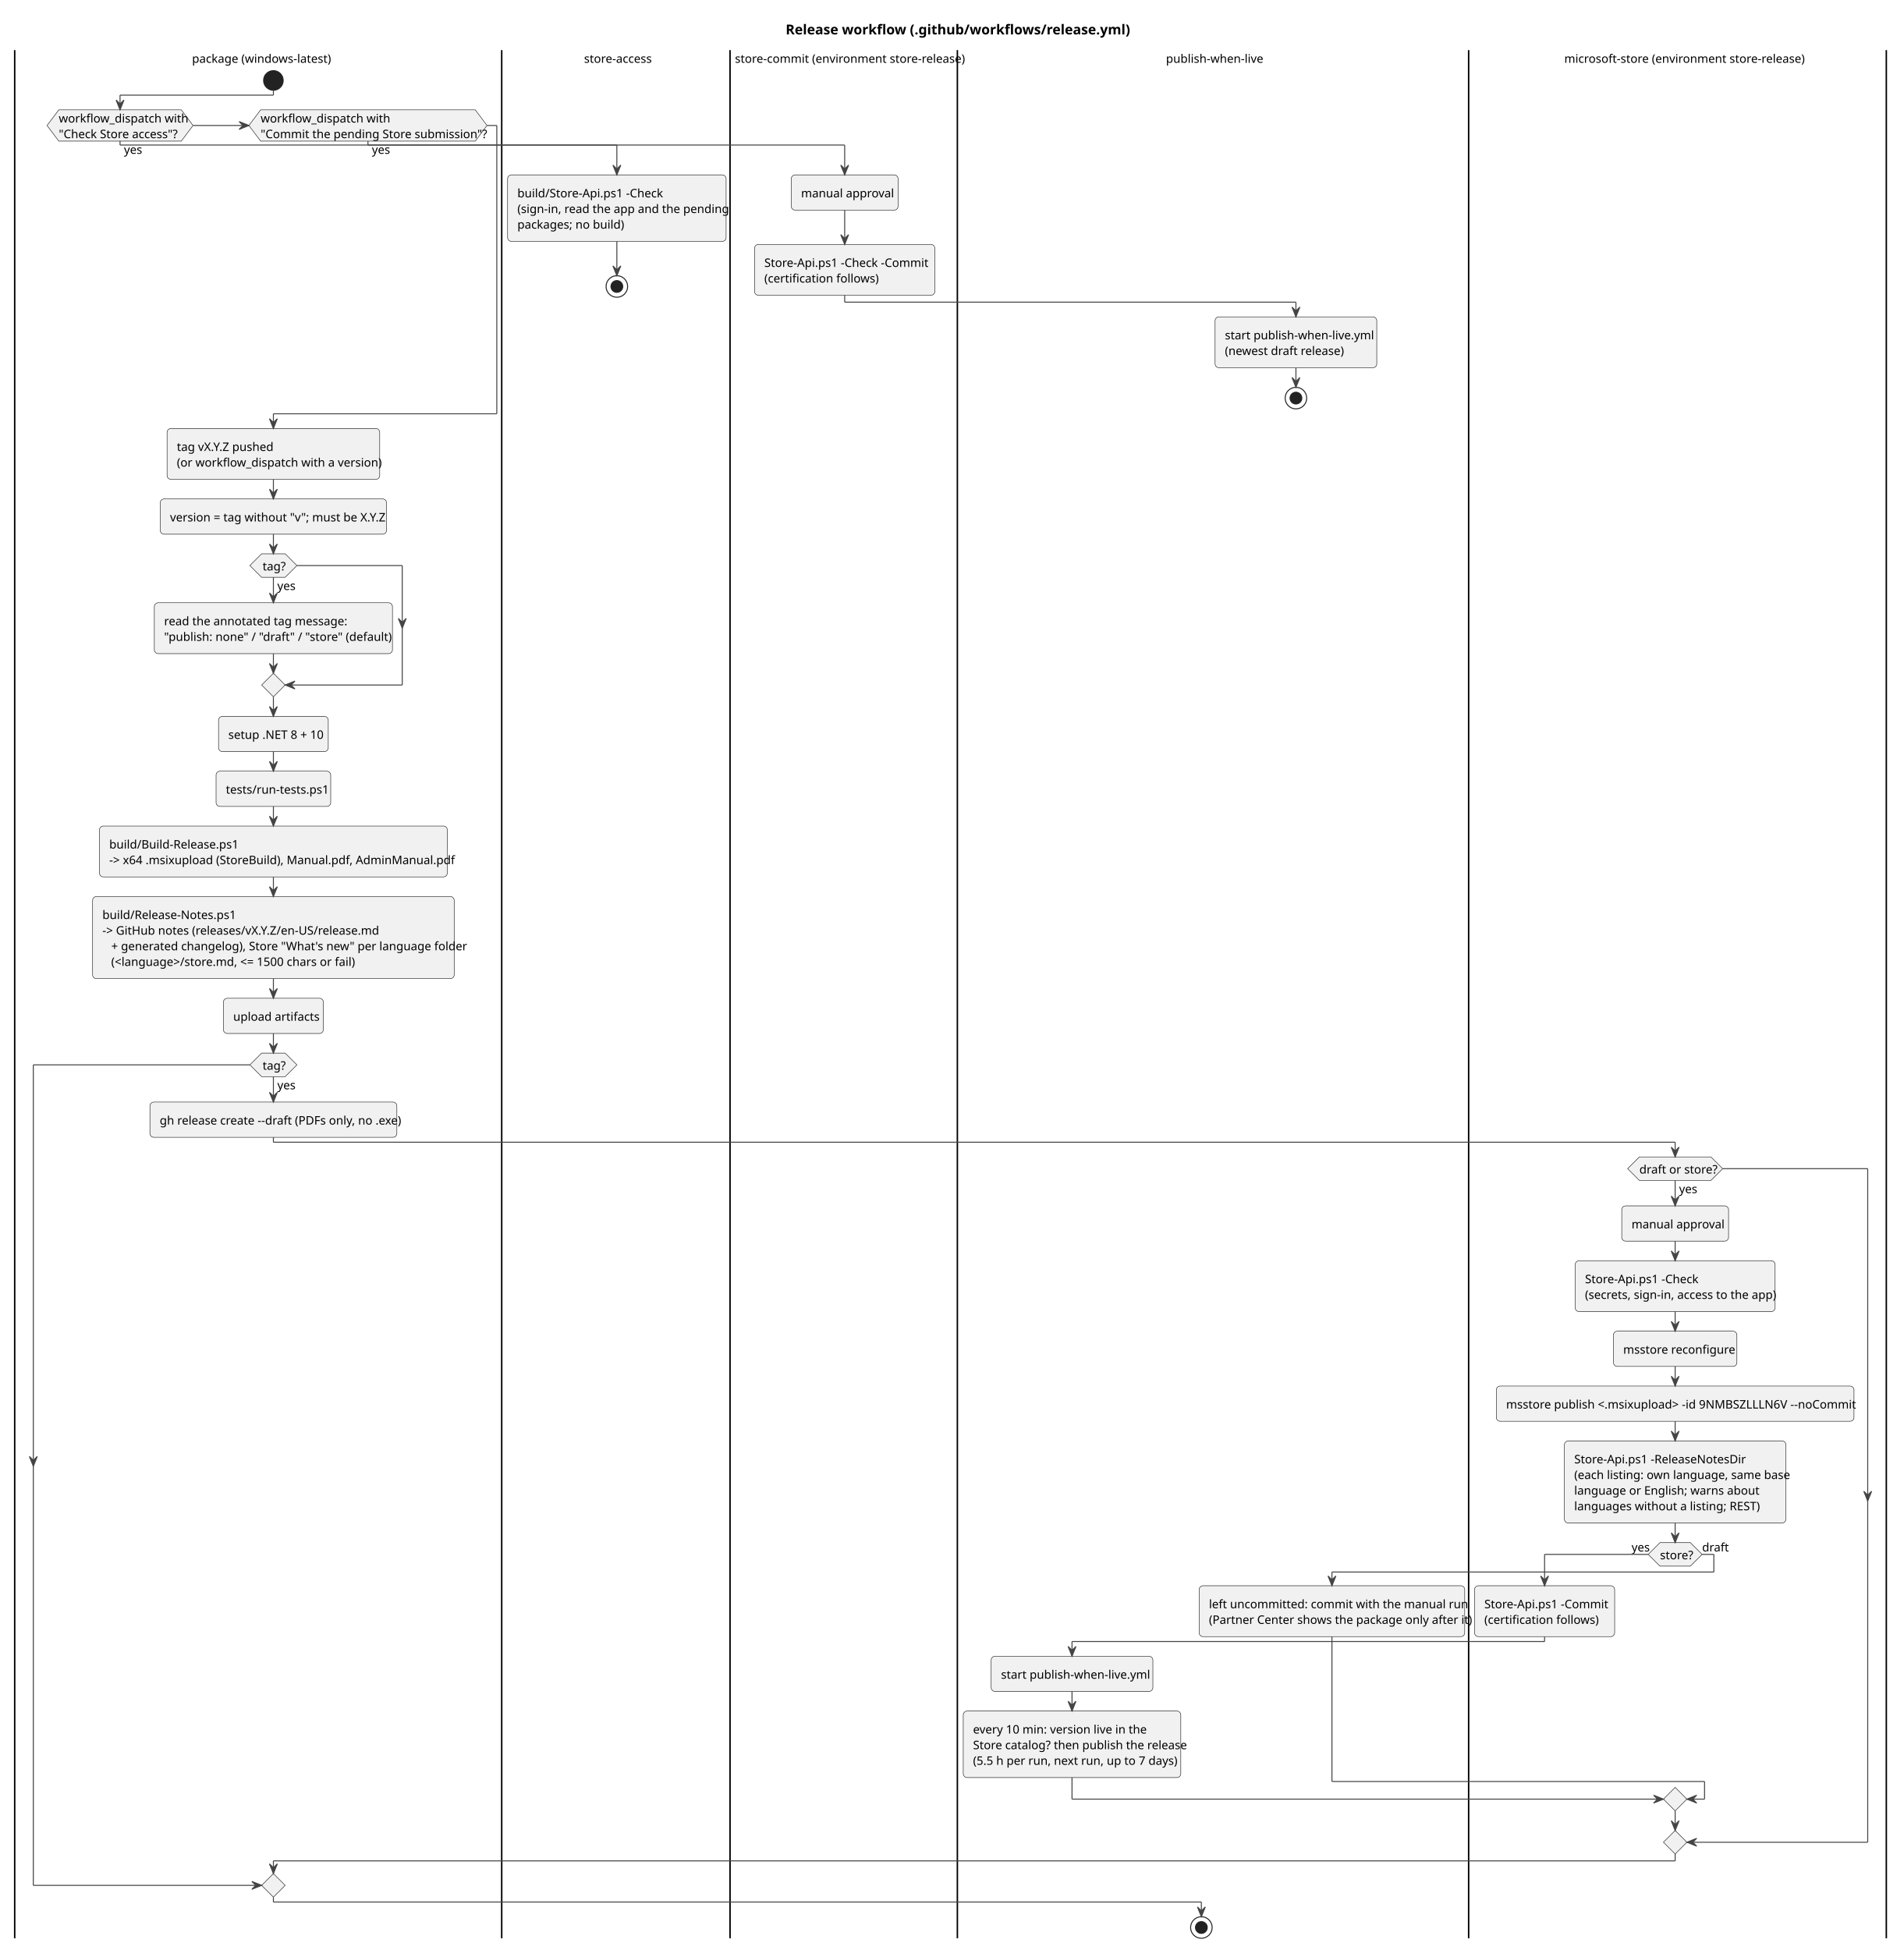
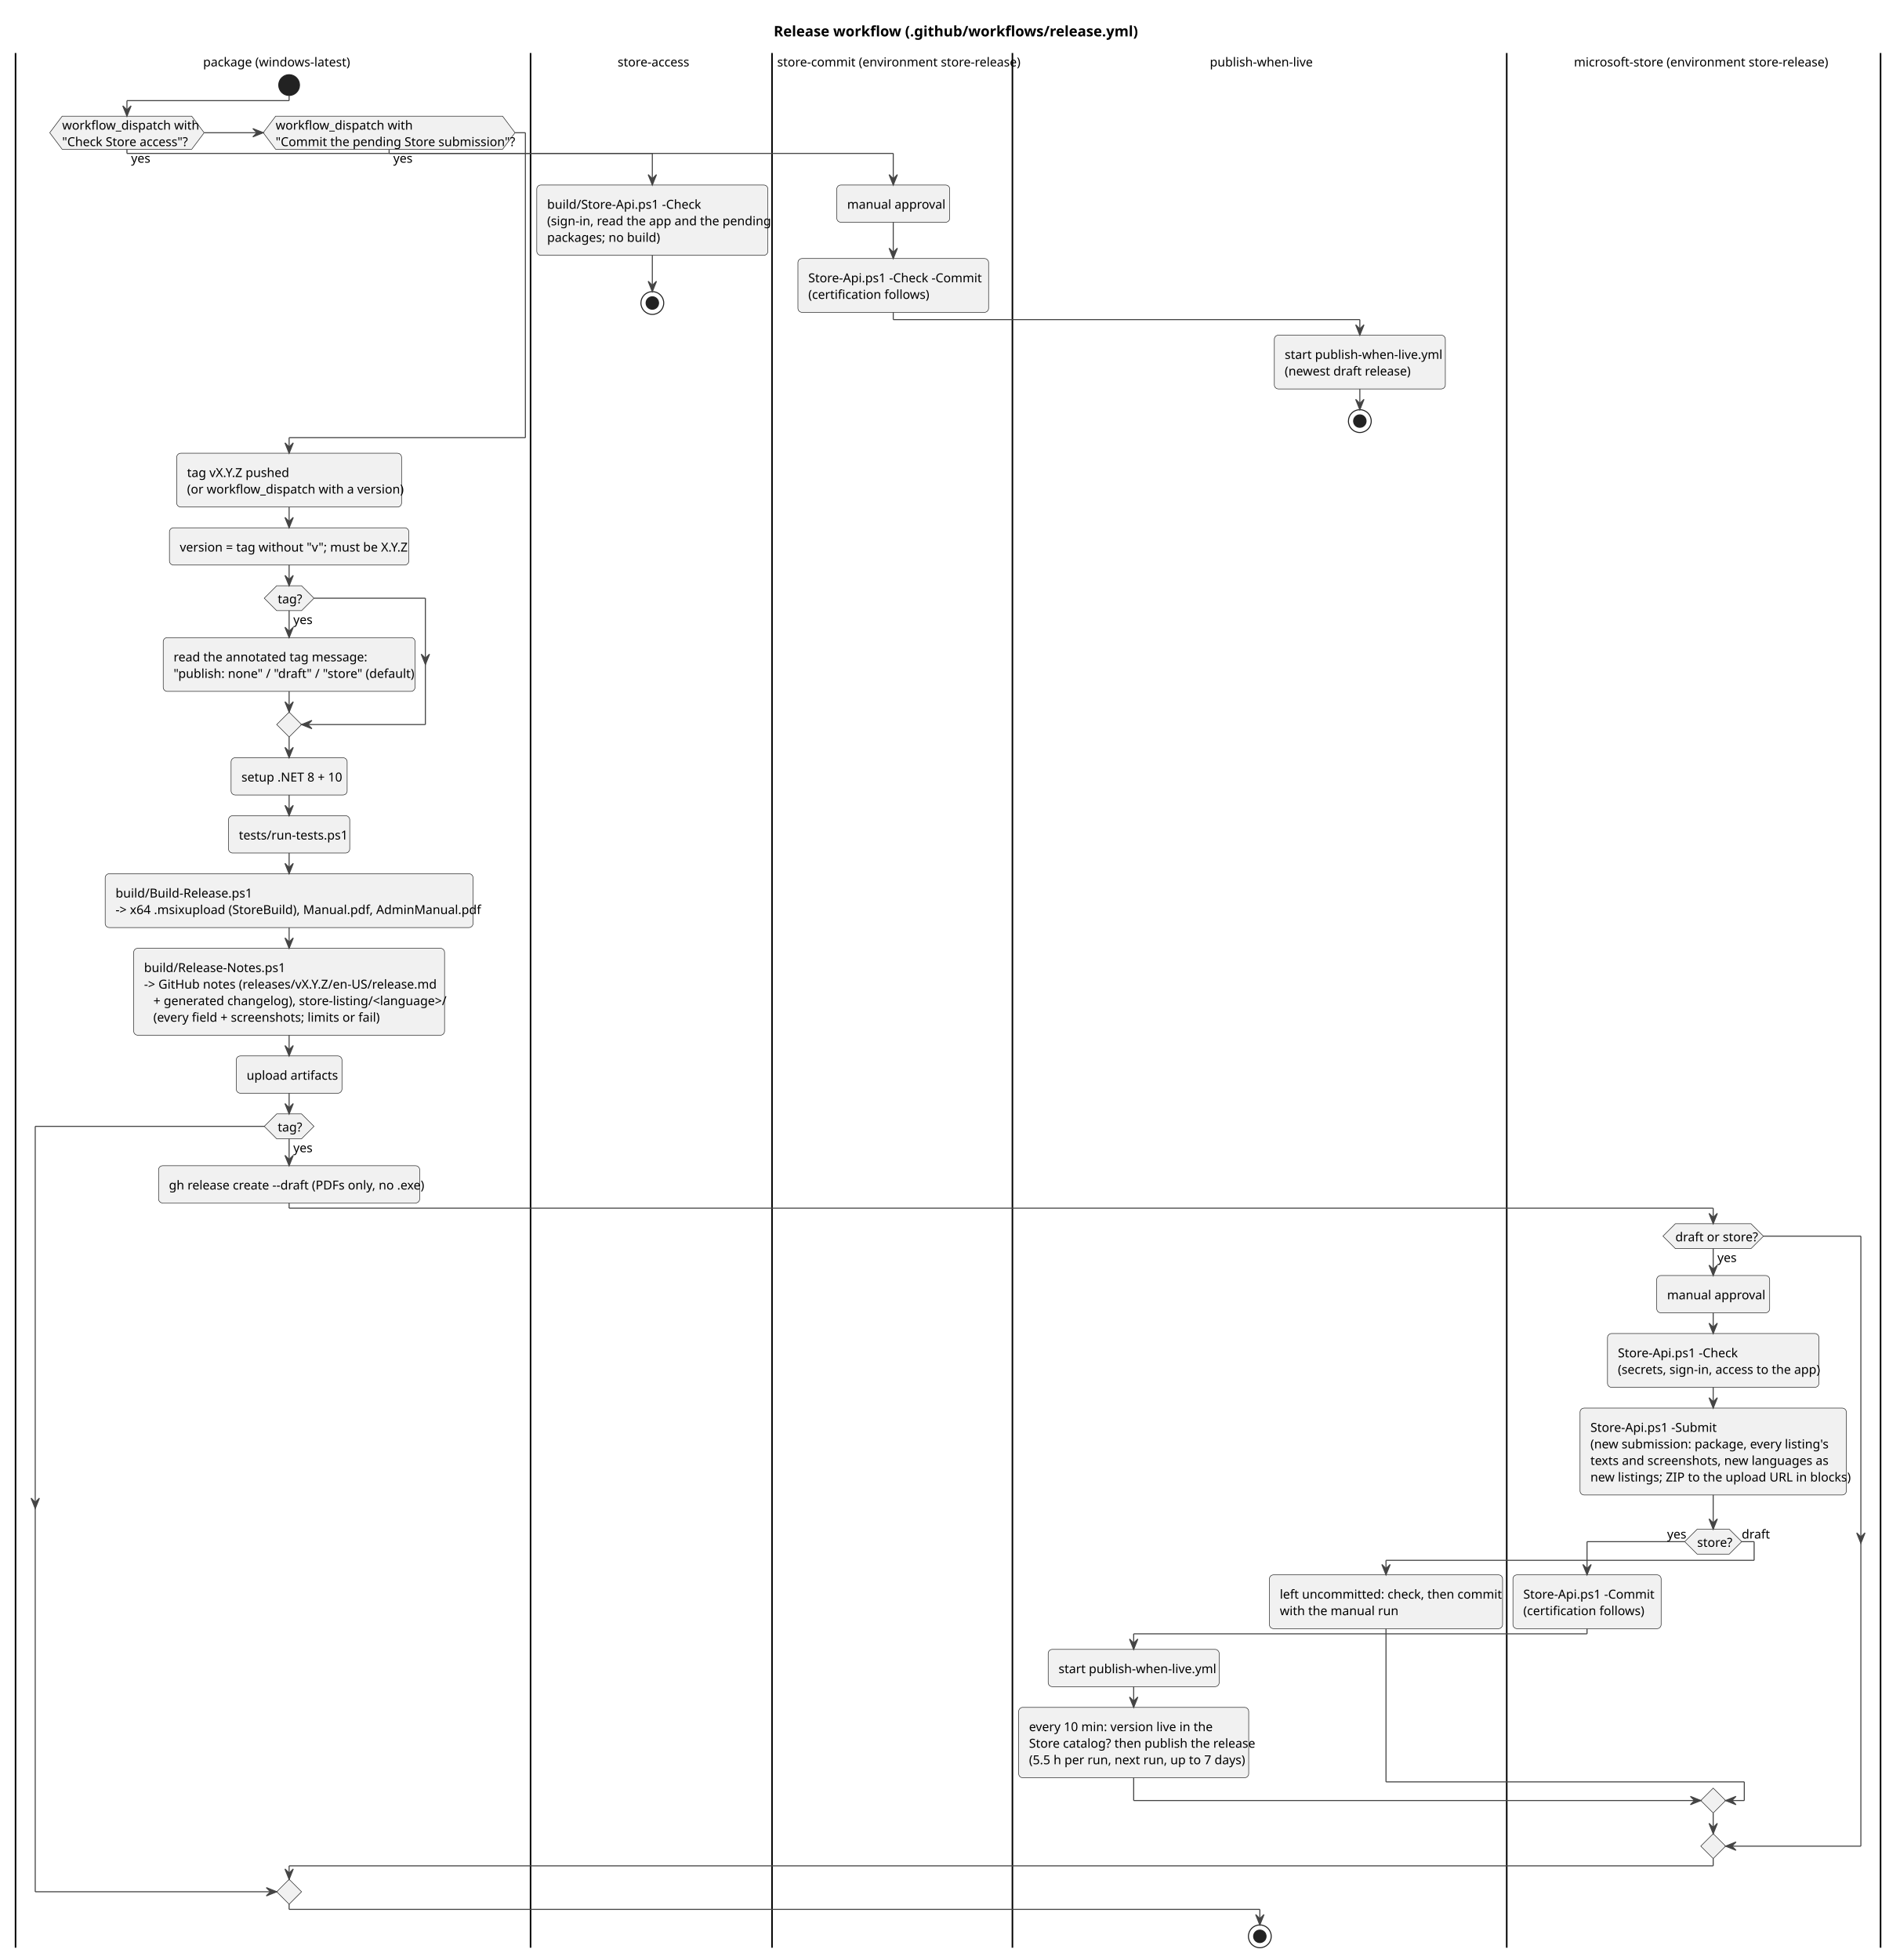
- <svg xmlns="http://www.w3.org/2000/svg" contentStyleType="text/css" height="1990px" preserveAspectRatio="none" style="width:1943px;height:1990px;background:#FFFFFF;" version="1.1" viewBox="0 0 1943 1990" width="1943px" zoomAndPan="magnify">
+ <svg xmlns="http://www.w3.org/2000/svg" contentStyleType="text/css" height="1891px" preserveAspectRatio="none" style="width:1833px;height:1891px;background:#FFFFFF;" version="1.1" viewBox="0 0 1833 1891" width="1833px" zoomAndPan="magnify">
  <defs />
  <g>
-     <text fill="#000000" font-family="Segoe UI" font-size="14" font-weight="bold" lengthAdjust="spacing" textLength="337" x="801.75" y="35.107">Release workflow (.github/workflows/release.yml)</text>
-     <rect fill="none" height="15.961" style="stroke:none;stroke-width:1.0;" width="1910.5" x="15" y="51.133" />
+     <text fill="#000000" font-family="Segoe UI" font-size="14" font-weight="bold" lengthAdjust="spacing" textLength="337" x="746.625" y="35.107">Release workflow (.github/workflows/release.yml)</text>
+     <rect fill="none" height="15.961" style="stroke:none;stroke-width:1.0;" width="1800.25" x="15" y="51.133" />
    <ellipse cx="279" cy="82.094" fill="#222222" rx="10" ry="10" style="stroke:#222222;stroke-width:1.0;" />
    <polygon fill="#F1F1F1" points="60,112.094,185,112.094,197,128.055,185,144.016,60,144.016,48,128.055,60,112.094" style="stroke:#181818;stroke-width:0.5;" />
    <text fill="#000000" font-family="Segoe UI" font-size="12" lengthAdjust="spacing" textLength="17" x="126.5" y="156.965">yes</text>
    <text fill="#000000" font-family="Segoe UI" font-size="12" lengthAdjust="spacing" textLength="125" x="60" y="125.043">workflow_dispatch with</text>
    <text fill="#000000" font-family="Segoe UI" font-size="12" lengthAdjust="spacing" textLength="115" x="60" y="141.004">"Check Store access"?</text>
    <polygon fill="#F1F1F1" points="266,112.094,485,112.094,497,128.055,485,144.016,266,144.016,254,128.055,266,112.094" style="stroke:#181818;stroke-width:0.5;" />
    <text fill="#000000" font-family="Segoe UI" font-size="12" lengthAdjust="spacing" textLength="17" x="379.5" y="156.965">yes</text>
    <text fill="#000000" font-family="Segoe UI" font-size="12" lengthAdjust="spacing" textLength="125" x="266" y="125.043">workflow_dispatch with</text>
    <text fill="#000000" font-family="Segoe UI" font-size="12" lengthAdjust="spacing" textLength="219" x="266" y="141.004">"Commit the pending Store submission"?</text>
    <rect fill="#F1F1F1" height="51.922" rx="4" ry="4" style="stroke:#181818;stroke-width:0.5;" width="217" x="170.5" y="437.269" />
    <text fill="#000000" font-family="Segoe UI" font-size="12" lengthAdjust="spacing" textLength="95" x="180.5" y="460.219">tag vX.Y.Z pushed</text>
    <text fill="#000000" font-family="Segoe UI" font-size="12" lengthAdjust="spacing" textLength="197" x="180.5" y="476.18">(or workflow_dispatch with a version)</text>
    <rect fill="#F1F1F1" height="35.961" rx="4" ry="4" style="stroke:#181818;stroke-width:0.5;" width="231" x="163.5" y="509.191" />
    <text fill="#000000" font-family="Segoe UI" font-size="12" lengthAdjust="spacing" textLength="211" x="173.5" y="532.141">version = tag without "v"; must be X.Y.Z</text>
    <rect fill="#F1F1F1" height="51.922" rx="4" ry="4" style="stroke:#181818;stroke-width:0.5;" width="243" x="157.5" y="615.133" />
    <text fill="#000000" font-family="Segoe UI" font-size="12" lengthAdjust="spacing" textLength="172" x="167.5" y="638.082">read the annotated tag message:</text>
    <text fill="#000000" font-family="Segoe UI" font-size="12" lengthAdjust="spacing" textLength="223" x="167.5" y="654.043">"publish: none" / "draft" / "store" (default)</text>
    <polygon fill="#F1F1F1" points="267,565.152,291,565.152,303,577.152,291,589.152,267,589.152,255,577.152,267,565.152" style="stroke:#181818;stroke-width:0.5;" />
    <text fill="#000000" font-family="Segoe UI" font-size="12" lengthAdjust="spacing" textLength="17" x="283" y="602.102">yes</text>
    <text fill="#000000" font-family="Segoe UI" font-size="12" lengthAdjust="spacing" textLength="22" x="268" y="582.121">tag?</text>
    <polygon fill="#F1F1F1" points="279,687.055,291,699.055,279,711.055,267,699.055,279,687.055" style="stroke:#181818;stroke-width:0.5;" />
    <rect fill="#F1F1F1" height="35.961" rx="4" ry="4" style="stroke:#181818;stroke-width:0.5;" width="112" x="223" y="731.055" />
    <text fill="#000000" font-family="Segoe UI" font-size="12" lengthAdjust="spacing" textLength="92" x="233" y="754.004">setup .NET 8 + 10</text>
    <rect fill="#F1F1F1" height="35.961" rx="4" ry="4" style="stroke:#181818;stroke-width:0.5;" width="117" x="220.5" y="787.016" />
    <text fill="#000000" font-family="Segoe UI" font-size="12" lengthAdjust="spacing" textLength="97" x="230.5" y="809.965">tests/run-tests.ps1</text>
    <rect fill="#F1F1F1" height="51.922" rx="4" ry="4" style="stroke:#181818;stroke-width:0.5;" width="355" x="101.5" y="842.977" />
    <text fill="#000000" font-family="Segoe UI" font-size="12" lengthAdjust="spacing" textLength="124" x="111.5" y="865.926">build/Build-Release.ps1</text>
    <text fill="#000000" font-family="Segoe UI" font-size="12" lengthAdjust="spacing" textLength="335" x="111.5" y="881.887">-&gt; x64 .msixupload (StoreBuild), Manual.pdf, AdminManual.pdf</text>
-     <rect fill="#F1F1F1" height="83.844" rx="4" ry="4" style="stroke:#181818;stroke-width:0.5;" width="369" x="94.5" y="914.898" />
-     <text fill="#000000" font-family="Segoe UI" font-size="12" lengthAdjust="spacing" textLength="128" x="104.5" y="937.848">build/Release-Notes.ps1</text>
-     <text fill="#000000" font-family="Segoe UI" font-size="12" lengthAdjust="spacing" textLength="271" x="104.5" y="953.809">-&gt; GitHub notes (releases/vX.Y.Z/en-US/release.md</text>
-     <text fill="#000000" font-family="Segoe UI" font-size="12" lengthAdjust="spacing" textLength="340" x="113.5" y="969.769">+ generated changelog), Store "What's new" per language folder</text>
-     <text fill="#000000" font-family="Segoe UI" font-size="12" lengthAdjust="spacing" textLength="238" x="113.5" y="985.731">(&lt;language&gt;/store.md, &lt;= 1500 chars or fail)</text>
+     <rect fill="#F1F1F1" height="83.844" rx="4" ry="4" style="stroke:#181818;stroke-width:0.5;" width="300" x="129" y="914.898" />
+     <text fill="#000000" font-family="Segoe UI" font-size="12" lengthAdjust="spacing" textLength="128" x="139" y="937.848">build/Release-Notes.ps1</text>
+     <text fill="#000000" font-family="Segoe UI" font-size="12" lengthAdjust="spacing" textLength="271" x="139" y="953.809">-&gt; GitHub notes (releases/vX.Y.Z/en-US/release.md</text>
+     <text fill="#000000" font-family="Segoe UI" font-size="12" lengthAdjust="spacing" textLength="271" x="148" y="969.769">+ generated changelog), store-listing/&lt;language&gt;/</text>
+     <text fill="#000000" font-family="Segoe UI" font-size="12" lengthAdjust="spacing" textLength="206" x="148" y="985.731">(every field + screenshots; limits or fail)</text>
    <rect fill="#F1F1F1" height="35.961" rx="4" ry="4" style="stroke:#181818;stroke-width:0.5;" width="102" x="228" y="1018.742" />
    <text fill="#000000" font-family="Segoe UI" font-size="12" lengthAdjust="spacing" textLength="82" x="238" y="1041.691">upload artifacts</text>
    <rect fill="#F1F1F1" height="35.961" rx="4" ry="4" style="stroke:#181818;stroke-width:0.5;" width="252" x="153" y="1124.684" />
    <text fill="#000000" font-family="Segoe UI" font-size="12" lengthAdjust="spacing" textLength="232" x="163" y="1147.633">gh release create --draft (PDFs only, no .exe)</text>
    <polygon fill="#F1F1F1" points="267,1074.703,291,1074.703,303,1086.703,291,1098.703,267,1098.703,255,1086.703,267,1074.703" style="stroke:#181818;stroke-width:0.5;" />
    <text fill="#000000" font-family="Segoe UI" font-size="12" lengthAdjust="spacing" textLength="17" x="283" y="1111.652">yes</text>
    <text fill="#000000" font-family="Segoe UI" font-size="12" lengthAdjust="spacing" textLength="22" x="268" y="1091.672">tag?</text>
-     <polygon fill="#F1F1F1" points="279,1912.039,291,1924.039,279,1936.039,267,1924.039,279,1912.039" style="stroke:#181818;stroke-width:0.5;" />
-     <line style="stroke:#000000;stroke-width:1.5;" x1="15" x2="15" y1="51.133" y2="1978.039" />
+     <polygon fill="#F1F1F1" points="279,1813.156,291,1825.156,279,1837.156,267,1825.156,279,1813.156" style="stroke:#181818;stroke-width:0.5;" />
+     <line style="stroke:#000000;stroke-width:1.5;" x1="15" x2="15" y1="51.133" y2="1879.156" />
    <rect fill="#F1F1F1" height="67.883" rx="4" ry="4" style="stroke:#181818;stroke-width:0.5;" width="223" x="518" y="178.465" />
    <text fill="#000000" font-family="Segoe UI" font-size="12" lengthAdjust="spacing" textLength="144" x="528" y="201.414">build/Store-Api.ps1 -Check</text>
    <text fill="#000000" font-family="Segoe UI" font-size="12" lengthAdjust="spacing" textLength="203" x="528" y="217.375">(sign-in, read the app and the pending</text>
    <text fill="#000000" font-family="Segoe UI" font-size="12" lengthAdjust="spacing" textLength="103" x="528" y="233.336">packages; no build)</text>
    <ellipse cx="629.5" cy="292.348" fill="none" rx="11" ry="11" style="stroke:#222222;stroke-width:1.0;" />
    <ellipse cx="629.5" cy="292.348" fill="#222222" rx="6" ry="6" style="stroke:#222222;stroke-width:1.0;" />
-     <line style="stroke:#000000;stroke-width:1.5;" x1="512" x2="512" y1="51.133" y2="1978.039" />
+     <line style="stroke:#000000;stroke-width:1.5;" x1="512" x2="512" y1="51.133" y2="1879.156" />
    <rect fill="#F1F1F1" height="35.961" rx="4" ry="4" style="stroke:#181818;stroke-width:0.5;" width="109" x="807.5" y="178.465" />
    <text fill="#000000" font-family="Segoe UI" font-size="12" lengthAdjust="spacing" textLength="89" x="817.5" y="201.414">manual approval</text>
    <rect fill="#F1F1F1" height="51.922" rx="4" ry="4" style="stroke:#181818;stroke-width:0.5;" width="184" x="770" y="249.426" />
    <text fill="#000000" font-family="Segoe UI" font-size="12" lengthAdjust="spacing" textLength="164" x="780" y="272.375">Store-Api.ps1 -Check -Commit</text>
    <text fill="#000000" font-family="Segoe UI" font-size="12" lengthAdjust="spacing" textLength="112" x="780" y="288.336">(certification follows)</text>
-     <line style="stroke:#000000;stroke-width:1.5;" x1="745" x2="745" y1="51.133" y2="1978.039" />
-     <rect fill="#F1F1F1" height="51.922" rx="4" ry="4" style="stroke:#181818;stroke-width:0.5;" width="165" x="1240" y="323.348" />
-     <text fill="#000000" font-family="Segoe UI" font-size="12" lengthAdjust="spacing" textLength="145" x="1250" y="346.297">start publish-when-live.yml</text>
-     <text fill="#000000" font-family="Segoe UI" font-size="12" lengthAdjust="spacing" textLength="112" x="1250" y="362.258">(newest draft release)</text>
-     <ellipse cx="1322.5" cy="406.269" fill="none" rx="11" ry="11" style="stroke:#222222;stroke-width:1.0;" />
-     <ellipse cx="1322.5" cy="406.269" fill="#222222" rx="6" ry="6" style="stroke:#222222;stroke-width:1.0;" />
-     <rect fill="#F1F1F1" height="35.961" rx="4" ry="4" style="stroke:#181818;stroke-width:0.5;" width="165" x="1011.5" y="1690.195" />
-     <text fill="#000000" font-family="Segoe UI" font-size="12" lengthAdjust="spacing" textLength="145" x="1021.5" y="1713.145">start publish-when-live.yml</text>
-     <rect fill="#F1F1F1" height="67.883" rx="4" ry="4" style="stroke:#181818;stroke-width:0.5;" width="222" x="983" y="1746.156" />
-     <text fill="#000000" font-family="Segoe UI" font-size="12" lengthAdjust="spacing" textLength="165" x="993" y="1769.105">every 10 min: version live in the</text>
-     <text fill="#000000" font-family="Segoe UI" font-size="12" lengthAdjust="spacing" textLength="202" x="993" y="1785.066">Store catalog? then publish the release</text>
-     <text fill="#000000" font-family="Segoe UI" font-size="12" lengthAdjust="spacing" textLength="193" x="993" y="1801.027">(5.5 h per run, next run, up to 7 days)</text>
-     <rect fill="#F1F1F1" height="51.922" rx="4" ry="4" style="stroke:#181818;stroke-width:0.5;" width="271" x="1223.75" y="1618.273" />
-     <text fill="#000000" font-family="Segoe UI" font-size="12" lengthAdjust="spacing" textLength="251" x="1233.75" y="1641.223">left uncommitted: commit with the manual run</text>
-     <text fill="#000000" font-family="Segoe UI" font-size="12" lengthAdjust="spacing" textLength="250" x="1233.75" y="1657.184">(Partner Center shows the package only after it)</text>
-     <ellipse cx="1226" cy="1967.039" fill="none" rx="11" ry="11" style="stroke:#222222;stroke-width:1.0;" />
-     <ellipse cx="1226" cy="1967.039" fill="#222222" rx="6" ry="6" style="stroke:#222222;stroke-width:1.0;" />
-     <line style="stroke:#000000;stroke-width:1.5;" x1="977" x2="977" y1="51.133" y2="1978.039" />
-     <rect fill="#F1F1F1" height="35.961" rx="4" ry="4" style="stroke:#181818;stroke-width:0.5;" width="109" x="1655" y="1230.625" />
-     <text fill="#000000" font-family="Segoe UI" font-size="12" lengthAdjust="spacing" textLength="89" x="1665" y="1253.574">manual approval</text>
-     <rect fill="#F1F1F1" height="51.922" rx="4" ry="4" style="stroke:#181818;stroke-width:0.5;" width="204" x="1607.5" y="1286.586" />
-     <text fill="#000000" font-family="Segoe UI" font-size="12" lengthAdjust="spacing" textLength="112" x="1617.5" y="1309.535">Store-Api.ps1 -Check</text>
-     <text fill="#000000" font-family="Segoe UI" font-size="12" lengthAdjust="spacing" textLength="184" x="1617.5" y="1325.496">(secrets, sign-in, access to the app)</text>
-     <rect fill="#F1F1F1" height="35.961" rx="4" ry="4" style="stroke:#181818;stroke-width:0.5;" width="126" x="1646.5" y="1358.508" />
-     <text fill="#000000" font-family="Segoe UI" font-size="12" lengthAdjust="spacing" textLength="106" x="1656.5" y="1381.457">msstore reconfigure</text>
-     <rect fill="#F1F1F1" height="35.961" rx="4" ry="4" style="stroke:#181818;stroke-width:0.5;" width="365" x="1527" y="1414.469" />
-     <text fill="#000000" font-family="Segoe UI" font-size="12" lengthAdjust="spacing" textLength="345" x="1537" y="1437.418">msstore publish &lt;.msixupload&gt; -id 9NMBSZLLLN6V --noCommit</text>
-     <rect fill="#F1F1F1" height="83.844" rx="4" ry="4" style="stroke:#181818;stroke-width:0.5;" width="226" x="1596.5" y="1470.43" />
-     <text fill="#000000" font-family="Segoe UI" font-size="12" lengthAdjust="spacing" textLength="164" x="1606.5" y="1493.379">Store-Api.ps1 -ReleaseNotesDir</text>
-     <text fill="#000000" font-family="Segoe UI" font-size="12" lengthAdjust="spacing" textLength="206" x="1606.5" y="1509.34">(each listing: own language, same base</text>
-     <text fill="#000000" font-family="Segoe UI" font-size="12" lengthAdjust="spacing" textLength="175" x="1606.5" y="1525.301">language or English; warns about</text>
-     <text fill="#000000" font-family="Segoe UI" font-size="12" lengthAdjust="spacing" textLength="178" x="1606.5" y="1541.262">languages without a listing; REST)</text>
-     <polygon fill="#F1F1F1" points="1694,1574.273,1725,1574.273,1737,1586.273,1725,1598.273,1694,1598.273,1682,1586.273,1694,1574.273" style="stroke:#181818;stroke-width:0.5;" />
-     <text fill="#000000" font-family="Segoe UI" font-size="12" lengthAdjust="spacing" textLength="31" x="1694" y="1591.242">store?</text>
-     <text fill="#000000" font-family="Segoe UI" font-size="12" lengthAdjust="spacing" textLength="17" x="1665" y="1583.262">yes</text>
-     <text fill="#000000" font-family="Segoe UI" font-size="12" lengthAdjust="spacing" textLength="25" x="1737" y="1583.262">draft</text>
-     <rect fill="#F1F1F1" height="51.922" rx="4" ry="4" style="stroke:#181818;stroke-width:0.5;" width="143" x="1504.75" y="1618.273" />
-     <text fill="#000000" font-family="Segoe UI" font-size="12" lengthAdjust="spacing" textLength="123" x="1514.75" y="1641.223">Store-Api.ps1 -Commit</text>
-     <text fill="#000000" font-family="Segoe UI" font-size="12" lengthAdjust="spacing" textLength="112" x="1514.75" y="1657.184">(certification follows)</text>
-     <polygon fill="#F1F1F1" points="1709.5,1824.039,1721.5,1836.039,1709.5,1848.039,1697.5,1836.039,1709.5,1824.039" style="stroke:#181818;stroke-width:0.5;" />
-     <polygon fill="#F1F1F1" points="1673,1180.645,1746,1180.645,1758,1192.645,1746,1204.645,1673,1204.645,1661,1192.645,1673,1180.645" style="stroke:#181818;stroke-width:0.5;" />
-     <text fill="#000000" font-family="Segoe UI" font-size="12" lengthAdjust="spacing" textLength="17" x="1713.5" y="1217.594">yes</text>
-     <text fill="#000000" font-family="Segoe UI" font-size="12" lengthAdjust="spacing" textLength="73" x="1673" y="1197.613">draft or store?</text>
-     <polygon fill="#F1F1F1" points="1709.5,1868.039,1721.5,1880.039,1709.5,1892.039,1697.5,1880.039,1709.5,1868.039" style="stroke:#181818;stroke-width:0.5;" />
-     <line style="stroke:#000000;stroke-width:1.5;" x1="1498.75" x2="1498.75" y1="51.133" y2="1978.039" />
-     <line style="stroke:#000000;stroke-width:1.5;" x1="1925" x2="1925" y1="51.133" y2="1978.039" />
+     <line style="stroke:#000000;stroke-width:1.5;" x1="745" x2="745" y1="51.133" y2="1879.156" />
+     <rect fill="#F1F1F1" height="51.922" rx="4" ry="4" style="stroke:#181818;stroke-width:0.5;" width="165" x="1229.75" y="323.348" />
+     <text fill="#000000" font-family="Segoe UI" font-size="12" lengthAdjust="spacing" textLength="145" x="1239.75" y="346.297">start publish-when-live.yml</text>
+     <text fill="#000000" font-family="Segoe UI" font-size="12" lengthAdjust="spacing" textLength="112" x="1239.75" y="362.258">(newest draft release)</text>
+     <ellipse cx="1312.25" cy="406.269" fill="none" rx="11" ry="11" style="stroke:#222222;stroke-width:1.0;" />
+     <ellipse cx="1312.25" cy="406.269" fill="#222222" rx="6" ry="6" style="stroke:#222222;stroke-width:1.0;" />
+     <rect fill="#F1F1F1" height="35.961" rx="4" ry="4" style="stroke:#181818;stroke-width:0.5;" width="165" x="1011.5" y="1591.312" />
+     <text fill="#000000" font-family="Segoe UI" font-size="12" lengthAdjust="spacing" textLength="145" x="1021.5" y="1614.262">start publish-when-live.yml</text>
+     <rect fill="#F1F1F1" height="67.883" rx="4" ry="4" style="stroke:#181818;stroke-width:0.5;" width="222" x="983" y="1647.273" />
+     <text fill="#000000" font-family="Segoe UI" font-size="12" lengthAdjust="spacing" textLength="165" x="993" y="1670.223">every 10 min: version live in the</text>
+     <text fill="#000000" font-family="Segoe UI" font-size="12" lengthAdjust="spacing" textLength="202" x="993" y="1686.184">Store catalog? then publish the release</text>
+     <text fill="#000000" font-family="Segoe UI" font-size="12" lengthAdjust="spacing" textLength="193" x="993" y="1702.145">(5.5 h per run, next run, up to 7 days)</text>
+     <rect fill="#F1F1F1" height="51.922" rx="4" ry="4" style="stroke:#181818;stroke-width:0.5;" width="225" x="1225" y="1519.391" />
+     <text fill="#000000" font-family="Segoe UI" font-size="12" lengthAdjust="spacing" textLength="205" x="1235" y="1542.34">left uncommitted: check, then commit</text>
+     <text fill="#000000" font-family="Segoe UI" font-size="12" lengthAdjust="spacing" textLength="107" x="1235" y="1558.301">with the manual run</text>
+     <ellipse cx="1215.75" cy="1868.156" fill="none" rx="11" ry="11" style="stroke:#222222;stroke-width:1.0;" />
+     <ellipse cx="1215.75" cy="1868.156" fill="#222222" rx="6" ry="6" style="stroke:#222222;stroke-width:1.0;" />
+     <line style="stroke:#000000;stroke-width:1.5;" x1="977" x2="977" y1="51.133" y2="1879.156" />
+     <rect fill="#F1F1F1" height="35.961" rx="4" ry="4" style="stroke:#181818;stroke-width:0.5;" width="109" x="1598.75" y="1230.625" />
+     <text fill="#000000" font-family="Segoe UI" font-size="12" lengthAdjust="spacing" textLength="89" x="1608.75" y="1253.574">manual approval</text>
+     <rect fill="#F1F1F1" height="51.922" rx="4" ry="4" style="stroke:#181818;stroke-width:0.5;" width="204" x="1551.25" y="1286.586" />
+     <text fill="#000000" font-family="Segoe UI" font-size="12" lengthAdjust="spacing" textLength="112" x="1561.25" y="1309.535">Store-Api.ps1 -Check</text>
+     <text fill="#000000" font-family="Segoe UI" font-size="12" lengthAdjust="spacing" textLength="184" x="1561.25" y="1325.496">(secrets, sign-in, access to the app)</text>
+     <rect fill="#F1F1F1" height="83.844" rx="4" ry="4" style="stroke:#181818;stroke-width:0.5;" width="257" x="1524.75" y="1358.508" />
+     <text fill="#000000" font-family="Segoe UI" font-size="12" lengthAdjust="spacing" textLength="117" x="1534.75" y="1381.457">Store-Api.ps1 -Submit</text>
+     <text fill="#000000" font-family="Segoe UI" font-size="12" lengthAdjust="spacing" textLength="216" x="1534.75" y="1397.418">(new submission: package, every listing's</text>
+     <text fill="#000000" font-family="Segoe UI" font-size="12" lengthAdjust="spacing" textLength="211" x="1534.75" y="1413.379">texts and screenshots, new languages as</text>
+     <text fill="#000000" font-family="Segoe UI" font-size="12" lengthAdjust="spacing" textLength="237" x="1534.75" y="1429.34">new listings; ZIP to the upload URL in blocks)</text>
+     <polygon fill="#F1F1F1" points="1637.75,1475.391,1668.75,1475.391,1680.75,1487.391,1668.75,1499.391,1637.75,1499.391,1625.75,1487.391,1637.75,1475.391" style="stroke:#181818;stroke-width:0.5;" />
+     <text fill="#000000" font-family="Segoe UI" font-size="12" lengthAdjust="spacing" textLength="31" x="1637.75" y="1492.359">store?</text>
+     <text fill="#000000" font-family="Segoe UI" font-size="12" lengthAdjust="spacing" textLength="17" x="1608.75" y="1484.379">yes</text>
+     <text fill="#000000" font-family="Segoe UI" font-size="12" lengthAdjust="spacing" textLength="25" x="1680.75" y="1484.379">draft</text>
+     <rect fill="#F1F1F1" height="51.922" rx="4" ry="4" style="stroke:#181818;stroke-width:0.5;" width="143" x="1460" y="1519.391" />
+     <text fill="#000000" font-family="Segoe UI" font-size="12" lengthAdjust="spacing" textLength="123" x="1470" y="1542.34">Store-Api.ps1 -Commit</text>
+     <text fill="#000000" font-family="Segoe UI" font-size="12" lengthAdjust="spacing" textLength="112" x="1470" y="1558.301">(certification follows)</text>
+     <polygon fill="#F1F1F1" points="1653.25,1725.156,1665.25,1737.156,1653.25,1749.156,1641.25,1737.156,1653.25,1725.156" style="stroke:#181818;stroke-width:0.5;" />
+     <polygon fill="#F1F1F1" points="1616.75,1180.645,1689.75,1180.645,1701.75,1192.645,1689.75,1204.645,1616.75,1204.645,1604.75,1192.645,1616.75,1180.645" style="stroke:#181818;stroke-width:0.5;" />
+     <text fill="#000000" font-family="Segoe UI" font-size="12" lengthAdjust="spacing" textLength="17" x="1657.25" y="1217.594">yes</text>
+     <text fill="#000000" font-family="Segoe UI" font-size="12" lengthAdjust="spacing" textLength="73" x="1616.75" y="1197.613">draft or store?</text>
+     <polygon fill="#F1F1F1" points="1653.25,1769.156,1665.25,1781.156,1653.25,1793.156,1641.25,1781.156,1653.25,1769.156" style="stroke:#181818;stroke-width:0.5;" />
+     <line style="stroke:#000000;stroke-width:1.5;" x1="1454" x2="1454" y1="51.133" y2="1879.156" />
+     <line style="stroke:#000000;stroke-width:1.5;" x1="1814.75" x2="1814.75" y1="51.133" y2="1879.156" />
    <line style="stroke:#444444;stroke-width:1.0;" x1="197" x2="254" y1="128.055" y2="128.055" />
    <polygon fill="#444444" points="244,124.055,254,128.055,244,132.055,248,128.055" style="stroke:#444444;stroke-width:1.0;" />
    <line style="stroke:#444444;stroke-width:1.0;" x1="279" x2="279" y1="92.094" y2="97.094" />
    <line style="stroke:#444444;stroke-width:1.0;" x1="279" x2="122.5" y1="97.094" y2="97.094" />
    <line style="stroke:#444444;stroke-width:1.0;" x1="122.5" x2="122.5" y1="97.094" y2="112.094" />
    <polygon fill="#444444" points="118.5,102.094,122.5,112.094,126.5,102.094,122.5,106.094" style="stroke:#444444;stroke-width:1.0;" />
    <line style="stroke:#444444;stroke-width:1.0;" x1="497" x2="507" y1="128.055" y2="128.055" />
    <line style="stroke:#444444;stroke-width:1.0;" x1="507" x2="507" y1="128.055" y2="422.269" />
    <line style="stroke:#444444;stroke-width:1.0;" x1="507" x2="279" y1="422.269" y2="422.269" />
    <line style="stroke:#444444;stroke-width:1.0;" x1="279" x2="279" y1="422.269" y2="437.269" />
    <polygon fill="#444444" points="275,427.269,279,437.269,283,427.269,279,431.269" style="stroke:#444444;stroke-width:1.0;" />
    <line style="stroke:#444444;stroke-width:1.0;" x1="279" x2="279" y1="489.191" y2="509.191" />
    <polygon fill="#444444" points="275,499.191,279,509.191,283,499.191,279,503.191" style="stroke:#444444;stroke-width:1.0;" />
    <line style="stroke:#444444;stroke-width:1.0;" x1="279" x2="279" y1="589.152" y2="615.133" />
    <polygon fill="#444444" points="275,605.133,279,615.133,283,605.133,279,609.133" style="stroke:#444444;stroke-width:1.0;" />
    <line style="stroke:#444444;stroke-width:1.0;" x1="303" x2="410.5" y1="577.152" y2="577.152" />
    <polygon fill="#444444" points="406.5,631.094,410.5,641.094,414.5,631.094,410.5,635.094" style="stroke:#444444;stroke-width:1.0;" />
    <line style="stroke:#444444;stroke-width:1.0;" x1="410.5" x2="410.5" y1="577.152" y2="699.055" />
    <line style="stroke:#444444;stroke-width:1.0;" x1="410.5" x2="291" y1="699.055" y2="699.055" />
    <polygon fill="#444444" points="301,695.055,291,699.055,301,703.055,297,699.055" style="stroke:#444444;stroke-width:1.0;" />
    <line style="stroke:#444444;stroke-width:1.0;" x1="279" x2="279" y1="667.055" y2="687.055" />
    <polygon fill="#444444" points="275,677.055,279,687.055,283,677.055,279,681.055" style="stroke:#444444;stroke-width:1.0;" />
    <line style="stroke:#444444;stroke-width:1.0;" x1="279" x2="279" y1="545.152" y2="565.152" />
    <polygon fill="#444444" points="275,555.152,279,565.152,283,555.152,279,559.152" style="stroke:#444444;stroke-width:1.0;" />
    <line style="stroke:#444444;stroke-width:1.0;" x1="279" x2="279" y1="711.055" y2="731.055" />
    <polygon fill="#444444" points="275,721.055,279,731.055,283,721.055,279,725.055" style="stroke:#444444;stroke-width:1.0;" />
    <line style="stroke:#444444;stroke-width:1.0;" x1="279" x2="279" y1="767.016" y2="787.016" />
    <polygon fill="#444444" points="275,777.016,279,787.016,283,777.016,279,781.016" style="stroke:#444444;stroke-width:1.0;" />
    <line style="stroke:#444444;stroke-width:1.0;" x1="279" x2="279" y1="822.977" y2="842.977" />
    <polygon fill="#444444" points="275,832.977,279,842.977,283,832.977,279,836.977" style="stroke:#444444;stroke-width:1.0;" />
    <line style="stroke:#444444;stroke-width:1.0;" x1="279" x2="279" y1="894.898" y2="914.898" />
    <polygon fill="#444444" points="275,904.898,279,914.898,283,904.898,279,908.898" style="stroke:#444444;stroke-width:1.0;" />
    <line style="stroke:#444444;stroke-width:1.0;" x1="279" x2="279" y1="998.742" y2="1018.742" />
    <polygon fill="#444444" points="275,1008.742,279,1018.742,283,1008.742,279,1012.742" style="stroke:#444444;stroke-width:1.0;" />
    <line style="stroke:#444444;stroke-width:1.0;" x1="279" x2="279" y1="1098.703" y2="1124.684" />
    <polygon fill="#444444" points="275,1114.684,279,1124.684,283,1114.684,279,1118.684" style="stroke:#444444;stroke-width:1.0;" />
    <line style="stroke:#444444;stroke-width:1.0;" x1="255" x2="34" y1="1086.703" y2="1086.703" />
-     <polygon fill="#444444" points="30,1486.352,34,1496.352,38,1486.352,34,1490.352" style="stroke:#444444;stroke-width:1.0;" />
-     <line style="stroke:#444444;stroke-width:1.0;" x1="34" x2="34" y1="1086.703" y2="1924.039" />
-     <line style="stroke:#444444;stroke-width:1.0;" x1="34" x2="267" y1="1924.039" y2="1924.039" />
-     <polygon fill="#444444" points="257,1920.039,267,1924.039,257,1928.039,261,1924.039" style="stroke:#444444;stroke-width:1.0;" />
+     <polygon fill="#444444" points="30,1445.391,34,1455.391,38,1445.391,34,1449.391" style="stroke:#444444;stroke-width:1.0;" />
+     <line style="stroke:#444444;stroke-width:1.0;" x1="34" x2="34" y1="1086.703" y2="1825.156" />
+     <line style="stroke:#444444;stroke-width:1.0;" x1="34" x2="267" y1="1825.156" y2="1825.156" />
+     <polygon fill="#444444" points="257,1821.156,267,1825.156,257,1829.156,261,1825.156" style="stroke:#444444;stroke-width:1.0;" />
    <line style="stroke:#444444;stroke-width:1.0;" x1="279" x2="279" y1="1054.703" y2="1074.703" />
    <polygon fill="#444444" points="275,1064.703,279,1074.703,283,1064.703,279,1068.703" style="stroke:#444444;stroke-width:1.0;" />
    <line style="stroke:#444444;stroke-width:1.0;" x1="629.5" x2="629.5" y1="246.348" y2="281.348" />
    <polygon fill="#444444" points="625.5,271.348,629.5,281.348,633.5,271.348,629.5,275.348" style="stroke:#444444;stroke-width:1.0;" />
    <line style="stroke:#444444;stroke-width:1.0;" x1="862" x2="862" y1="214.426" y2="249.426" />
    <polygon fill="#444444" points="858,239.426,862,249.426,866,239.426,862,243.426" style="stroke:#444444;stroke-width:1.0;" />
-     <line style="stroke:#444444;stroke-width:1.0;" x1="1322.5" x2="1322.5" y1="375.269" y2="395.269" />
-     <polygon fill="#444444" points="1318.5,385.269,1322.5,395.269,1326.5,385.269,1322.5,389.269" style="stroke:#444444;stroke-width:1.0;" />
-     <line style="stroke:#444444;stroke-width:1.0;" x1="1094" x2="1094" y1="1726.156" y2="1746.156" />
-     <polygon fill="#444444" points="1090,1736.156,1094,1746.156,1098,1736.156,1094,1740.156" style="stroke:#444444;stroke-width:1.0;" />
-     <line style="stroke:#444444;stroke-width:1.0;" x1="1709.5" x2="1709.5" y1="1266.586" y2="1286.586" />
-     <polygon fill="#444444" points="1705.5,1276.586,1709.5,1286.586,1713.5,1276.586,1709.5,1280.586" style="stroke:#444444;stroke-width:1.0;" />
-     <line style="stroke:#444444;stroke-width:1.0;" x1="1709.5" x2="1709.5" y1="1338.508" y2="1358.508" />
-     <polygon fill="#444444" points="1705.5,1348.508,1709.5,1358.508,1713.5,1348.508,1709.5,1352.508" style="stroke:#444444;stroke-width:1.0;" />
-     <line style="stroke:#444444;stroke-width:1.0;" x1="1709.5" x2="1709.5" y1="1394.469" y2="1414.469" />
-     <polygon fill="#444444" points="1705.5,1404.469,1709.5,1414.469,1713.5,1404.469,1709.5,1408.469" style="stroke:#444444;stroke-width:1.0;" />
-     <line style="stroke:#444444;stroke-width:1.0;" x1="1709.5" x2="1709.5" y1="1450.43" y2="1470.43" />
-     <polygon fill="#444444" points="1705.5,1460.43,1709.5,1470.43,1713.5,1460.43,1709.5,1464.43" style="stroke:#444444;stroke-width:1.0;" />
-     <line style="stroke:#444444;stroke-width:1.0;" x1="1682" x2="1576.25" y1="1586.273" y2="1586.273" />
-     <line style="stroke:#444444;stroke-width:1.0;" x1="1576.25" x2="1576.25" y1="1586.273" y2="1618.273" />
-     <polygon fill="#444444" points="1572.25,1608.273,1576.25,1618.273,1580.25,1608.273,1576.25,1612.273" style="stroke:#444444;stroke-width:1.0;" />
-     <line style="stroke:#444444;stroke-width:1.0;" x1="1709.5" x2="1709.5" y1="1554.273" y2="1574.273" />
-     <polygon fill="#444444" points="1705.5,1564.273,1709.5,1574.273,1713.5,1564.273,1709.5,1568.273" style="stroke:#444444;stroke-width:1.0;" />
-     <line style="stroke:#444444;stroke-width:1.0;" x1="1709.5" x2="1709.5" y1="1204.645" y2="1230.625" />
-     <polygon fill="#444444" points="1705.5,1220.625,1709.5,1230.625,1713.5,1220.625,1709.5,1224.625" style="stroke:#444444;stroke-width:1.0;" />
-     <line style="stroke:#444444;stroke-width:1.0;" x1="1758" x2="1906" y1="1192.645" y2="1192.645" />
-     <polygon fill="#444444" points="1902,1521.832,1906,1531.832,1910,1521.832,1906,1525.832" style="stroke:#444444;stroke-width:1.0;" />
-     <line style="stroke:#444444;stroke-width:1.0;" x1="1906" x2="1906" y1="1192.645" y2="1880.039" />
-     <line style="stroke:#444444;stroke-width:1.0;" x1="1906" x2="1721.5" y1="1880.039" y2="1880.039" />
-     <polygon fill="#444444" points="1731.5,1876.039,1721.5,1880.039,1731.5,1884.039,1727.5,1880.039" style="stroke:#444444;stroke-width:1.0;" />
-     <line style="stroke:#444444;stroke-width:1.0;" x1="1709.5" x2="1709.5" y1="1848.039" y2="1868.039" />
-     <polygon fill="#444444" points="1705.5,1858.039,1709.5,1868.039,1713.5,1858.039,1709.5,1862.039" style="stroke:#444444;stroke-width:1.0;" />
+     <line style="stroke:#444444;stroke-width:1.0;" x1="1312.25" x2="1312.25" y1="375.269" y2="395.269" />
+     <polygon fill="#444444" points="1308.25,385.269,1312.25,395.269,1316.25,385.269,1312.25,389.269" style="stroke:#444444;stroke-width:1.0;" />
+     <line style="stroke:#444444;stroke-width:1.0;" x1="1094" x2="1094" y1="1627.273" y2="1647.273" />
+     <polygon fill="#444444" points="1090,1637.273,1094,1647.273,1098,1637.273,1094,1641.273" style="stroke:#444444;stroke-width:1.0;" />
+     <line style="stroke:#444444;stroke-width:1.0;" x1="1653.25" x2="1653.25" y1="1266.586" y2="1286.586" />
+     <polygon fill="#444444" points="1649.25,1276.586,1653.25,1286.586,1657.25,1276.586,1653.25,1280.586" style="stroke:#444444;stroke-width:1.0;" />
+     <line style="stroke:#444444;stroke-width:1.0;" x1="1653.25" x2="1653.25" y1="1338.508" y2="1358.508" />
+     <polygon fill="#444444" points="1649.25,1348.508,1653.25,1358.508,1657.25,1348.508,1653.25,1352.508" style="stroke:#444444;stroke-width:1.0;" />
+     <line style="stroke:#444444;stroke-width:1.0;" x1="1625.75" x2="1531.5" y1="1487.391" y2="1487.391" />
+     <line style="stroke:#444444;stroke-width:1.0;" x1="1531.5" x2="1531.5" y1="1487.391" y2="1519.391" />
+     <polygon fill="#444444" points="1527.5,1509.391,1531.5,1519.391,1535.5,1509.391,1531.5,1513.391" style="stroke:#444444;stroke-width:1.0;" />
+     <line style="stroke:#444444;stroke-width:1.0;" x1="1653.25" x2="1653.25" y1="1442.352" y2="1475.391" />
+     <polygon fill="#444444" points="1649.25,1465.391,1653.25,1475.391,1657.25,1465.391,1653.25,1469.391" style="stroke:#444444;stroke-width:1.0;" />
+     <line style="stroke:#444444;stroke-width:1.0;" x1="1653.25" x2="1653.25" y1="1204.645" y2="1230.625" />
+     <polygon fill="#444444" points="1649.25,1220.625,1653.25,1230.625,1657.25,1220.625,1653.25,1224.625" style="stroke:#444444;stroke-width:1.0;" />
+     <line style="stroke:#444444;stroke-width:1.0;" x1="1701.75" x2="1795.75" y1="1192.645" y2="1192.645" />
+     <polygon fill="#444444" points="1791.75,1478.91,1795.75,1488.91,1799.75,1478.91,1795.75,1482.91" style="stroke:#444444;stroke-width:1.0;" />
+     <line style="stroke:#444444;stroke-width:1.0;" x1="1795.75" x2="1795.75" y1="1192.645" y2="1781.156" />
+     <line style="stroke:#444444;stroke-width:1.0;" x1="1795.75" x2="1665.25" y1="1781.156" y2="1781.156" />
+     <polygon fill="#444444" points="1675.25,1777.156,1665.25,1781.156,1675.25,1785.156,1671.25,1781.156" style="stroke:#444444;stroke-width:1.0;" />
+     <line style="stroke:#444444;stroke-width:1.0;" x1="1653.25" x2="1653.25" y1="1749.156" y2="1769.156" />
+     <polygon fill="#444444" points="1649.25,1759.156,1653.25,1769.156,1657.25,1759.156,1653.25,1763.156" style="stroke:#444444;stroke-width:1.0;" />
    <line style="stroke:#444444;stroke-width:1.0;" x1="862" x2="862" y1="301.348" y2="308.348" />
-     <line style="stroke:#444444;stroke-width:1.0;" x1="862" x2="1322.5" y1="308.348" y2="308.348" />
-     <line style="stroke:#444444;stroke-width:1.0;" x1="1322.5" x2="1322.5" y1="308.348" y2="323.348" />
-     <polygon fill="#444444" points="1318.5,313.348,1322.5,323.348,1326.5,313.348,1322.5,317.348" style="stroke:#444444;stroke-width:1.0;" />
+     <line style="stroke:#444444;stroke-width:1.0;" x1="862" x2="1312.25" y1="308.348" y2="308.348" />
+     <line style="stroke:#444444;stroke-width:1.0;" x1="1312.25" x2="1312.25" y1="308.348" y2="323.348" />
+     <polygon fill="#444444" points="1308.25,313.348,1312.25,323.348,1316.25,313.348,1312.25,317.348" style="stroke:#444444;stroke-width:1.0;" />
    <line style="stroke:#444444;stroke-width:1.0;" x1="122.5" x2="122.5" y1="144.016" y2="148.016" />
    <line style="stroke:#444444;stroke-width:1.0;" x1="122.5" x2="629.5" y1="148.016" y2="148.016" />
    <line style="stroke:#444444;stroke-width:1.0;" x1="629.5" x2="629.5" y1="148.016" y2="178.465" />
    <polygon fill="#444444" points="625.5,168.465,629.5,178.465,633.5,168.465,629.5,172.465" style="stroke:#444444;stroke-width:1.0;" />
    <line style="stroke:#444444;stroke-width:1.0;" x1="375.5" x2="375.5" y1="144.016" y2="148.016" />
    <line style="stroke:#444444;stroke-width:1.0;" x1="375.5" x2="862" y1="148.016" y2="148.016" />
    <line style="stroke:#444444;stroke-width:1.0;" x1="862" x2="862" y1="148.016" y2="178.465" />
    <polygon fill="#444444" points="858,168.465,862,178.465,866,168.465,862,172.465" style="stroke:#444444;stroke-width:1.0;" />
-     <line style="stroke:#444444;stroke-width:1.0;" x1="1576.25" x2="1576.25" y1="1670.195" y2="1675.195" />
-     <line style="stroke:#444444;stroke-width:1.0;" x1="1576.25" x2="1094" y1="1675.195" y2="1675.195" />
-     <line style="stroke:#444444;stroke-width:1.0;" x1="1094" x2="1094" y1="1675.195" y2="1690.195" />
-     <polygon fill="#444444" points="1090,1680.195,1094,1690.195,1098,1680.195,1094,1684.195" style="stroke:#444444;stroke-width:1.0;" />
-     <line style="stroke:#444444;stroke-width:1.0;" x1="1737" x2="1749" y1="1586.273" y2="1586.273" />
-     <line style="stroke:#444444;stroke-width:1.0;" x1="1749" x2="1749" y1="1586.273" y2="1604.273" />
-     <line style="stroke:#444444;stroke-width:1.0;" x1="1749" x2="1359.25" y1="1604.273" y2="1604.273" />
-     <line style="stroke:#444444;stroke-width:1.0;" x1="1359.25" x2="1359.25" y1="1604.273" y2="1618.273" />
-     <polygon fill="#444444" points="1355.25,1608.273,1359.25,1618.273,1363.25,1608.273,1359.25,1612.273" style="stroke:#444444;stroke-width:1.0;" />
-     <line style="stroke:#444444;stroke-width:1.0;" x1="1094" x2="1094" y1="1814.039" y2="1836.039" />
-     <line style="stroke:#444444;stroke-width:1.0;" x1="1094" x2="1697.5" y1="1836.039" y2="1836.039" />
-     <polygon fill="#444444" points="1687.5,1832.039,1697.5,1836.039,1687.5,1840.039,1691.5,1836.039" style="stroke:#444444;stroke-width:1.0;" />
-     <line style="stroke:#444444;stroke-width:1.0;" x1="1359.25" x2="1359.25" y1="1670.195" y2="1818.039" />
-     <line style="stroke:#444444;stroke-width:1.0;" x1="1359.25" x2="1739.5" y1="1818.039" y2="1818.039" />
-     <line style="stroke:#444444;stroke-width:1.0;" x1="1739.5" x2="1739.5" y1="1818.039" y2="1836.039" />
-     <line style="stroke:#444444;stroke-width:1.0;" x1="1739.5" x2="1721.5" y1="1836.039" y2="1836.039" />
-     <polygon fill="#444444" points="1731.5,1832.039,1721.5,1836.039,1731.5,1840.039,1727.5,1836.039" style="stroke:#444444;stroke-width:1.0;" />
+     <line style="stroke:#444444;stroke-width:1.0;" x1="1531.5" x2="1531.5" y1="1571.312" y2="1576.312" />
+     <line style="stroke:#444444;stroke-width:1.0;" x1="1531.5" x2="1094" y1="1576.312" y2="1576.312" />
+     <line style="stroke:#444444;stroke-width:1.0;" x1="1094" x2="1094" y1="1576.312" y2="1591.312" />
+     <polygon fill="#444444" points="1090,1581.312,1094,1591.312,1098,1581.312,1094,1585.312" style="stroke:#444444;stroke-width:1.0;" />
+     <line style="stroke:#444444;stroke-width:1.0;" x1="1680.75" x2="1692.75" y1="1487.391" y2="1487.391" />
+     <line style="stroke:#444444;stroke-width:1.0;" x1="1692.75" x2="1692.75" y1="1487.391" y2="1505.391" />
+     <line style="stroke:#444444;stroke-width:1.0;" x1="1692.75" x2="1337.5" y1="1505.391" y2="1505.391" />
+     <line style="stroke:#444444;stroke-width:1.0;" x1="1337.5" x2="1337.5" y1="1505.391" y2="1519.391" />
+     <polygon fill="#444444" points="1333.5,1509.391,1337.5,1519.391,1341.5,1509.391,1337.5,1513.391" style="stroke:#444444;stroke-width:1.0;" />
+     <line style="stroke:#444444;stroke-width:1.0;" x1="1094" x2="1094" y1="1715.156" y2="1737.156" />
+     <line style="stroke:#444444;stroke-width:1.0;" x1="1094" x2="1641.25" y1="1737.156" y2="1737.156" />
+     <polygon fill="#444444" points="1631.25,1733.156,1641.25,1737.156,1631.25,1741.156,1635.25,1737.156" style="stroke:#444444;stroke-width:1.0;" />
+     <line style="stroke:#444444;stroke-width:1.0;" x1="1337.5" x2="1337.5" y1="1571.312" y2="1719.156" />
+     <line style="stroke:#444444;stroke-width:1.0;" x1="1337.5" x2="1683.25" y1="1719.156" y2="1719.156" />
+     <line style="stroke:#444444;stroke-width:1.0;" x1="1683.25" x2="1683.25" y1="1719.156" y2="1737.156" />
+     <line style="stroke:#444444;stroke-width:1.0;" x1="1683.25" x2="1665.25" y1="1737.156" y2="1737.156" />
+     <polygon fill="#444444" points="1675.25,1733.156,1665.25,1737.156,1675.25,1741.156,1671.25,1737.156" style="stroke:#444444;stroke-width:1.0;" />
    <line style="stroke:#444444;stroke-width:1.0;" x1="279" x2="279" y1="1160.645" y2="1165.645" />
-     <line style="stroke:#444444;stroke-width:1.0;" x1="279" x2="1709.5" y1="1165.645" y2="1165.645" />
-     <line style="stroke:#444444;stroke-width:1.0;" x1="1709.5" x2="1709.5" y1="1165.645" y2="1180.645" />
-     <polygon fill="#444444" points="1705.5,1170.645,1709.5,1180.645,1713.5,1170.645,1709.5,1174.645" style="stroke:#444444;stroke-width:1.0;" />
-     <line style="stroke:#444444;stroke-width:1.0;" x1="1709.5" x2="1709.5" y1="1892.039" y2="1899.049" />
-     <line style="stroke:#444444;stroke-width:1.0;" x1="1709.5" x2="279" y1="1899.049" y2="1899.049" />
-     <line style="stroke:#444444;stroke-width:1.0;" x1="279" x2="279" y1="1899.049" y2="1912.039" />
-     <polygon fill="#444444" points="275,1902.039,279,1912.039,283,1902.039,279,1906.039" style="stroke:#444444;stroke-width:1.0;" />
-     <line style="stroke:#444444;stroke-width:1.0;" x1="279" x2="279" y1="1936.039" y2="1941.039" />
-     <line style="stroke:#444444;stroke-width:1.0;" x1="279" x2="1226" y1="1941.039" y2="1941.039" />
-     <line style="stroke:#444444;stroke-width:1.0;" x1="1226" x2="1226" y1="1941.039" y2="1956.039" />
-     <polygon fill="#444444" points="1222,1946.039,1226,1956.039,1230,1946.039,1226,1950.039" style="stroke:#444444;stroke-width:1.0;" />
+     <line style="stroke:#444444;stroke-width:1.0;" x1="279" x2="1653.25" y1="1165.645" y2="1165.645" />
+     <line style="stroke:#444444;stroke-width:1.0;" x1="1653.25" x2="1653.25" y1="1165.645" y2="1180.645" />
+     <polygon fill="#444444" points="1649.25,1170.645,1653.25,1180.645,1657.25,1170.645,1653.25,1174.645" style="stroke:#444444;stroke-width:1.0;" />
+     <line style="stroke:#444444;stroke-width:1.0;" x1="1653.25" x2="1653.25" y1="1793.156" y2="1800.166" />
+     <line style="stroke:#444444;stroke-width:1.0;" x1="1653.25" x2="279" y1="1800.166" y2="1800.166" />
+     <line style="stroke:#444444;stroke-width:1.0;" x1="279" x2="279" y1="1800.166" y2="1813.156" />
+     <polygon fill="#444444" points="275,1803.156,279,1813.156,283,1803.156,279,1807.156" style="stroke:#444444;stroke-width:1.0;" />
+     <line style="stroke:#444444;stroke-width:1.0;" x1="279" x2="279" y1="1837.156" y2="1842.156" />
+     <line style="stroke:#444444;stroke-width:1.0;" x1="279" x2="1215.75" y1="1842.156" y2="1842.156" />
+     <line style="stroke:#444444;stroke-width:1.0;" x1="1215.75" x2="1215.75" y1="1842.156" y2="1857.156" />
+     <polygon fill="#444444" points="1211.75,1847.156,1215.75,1857.156,1219.75,1847.156,1215.75,1851.156" style="stroke:#444444;stroke-width:1.0;" />
    <text fill="#000000" font-family="Segoe UI" font-size="12" lengthAdjust="spacing" textLength="135" x="196" y="64.082">package (windows-latest)</text>
    <text fill="#000000" font-family="Segoe UI" font-size="12" lengthAdjust="spacing" textLength="65" x="596" y="64.082">store-access</text>
    <text fill="#000000" font-family="Segoe UI" font-size="12" lengthAdjust="spacing" textLength="222" x="750" y="64.082">store-commit (environment store-release)</text>
-     <text fill="#000000" font-family="Segoe UI" font-size="12" lengthAdjust="spacing" textLength="96" x="1189.875" y="64.082">publish-when-live</text>
-     <text fill="#000000" font-family="Segoe UI" font-size="12" lengthAdjust="spacing" textLength="231" x="1596.375" y="64.082">microsoft-store (environment store-release)</text>
+     <text fill="#000000" font-family="Segoe UI" font-size="12" lengthAdjust="spacing" textLength="96" x="1167.5" y="64.082">publish-when-live</text>
+     <text fill="#000000" font-family="Segoe UI" font-size="12" lengthAdjust="spacing" textLength="231" x="1518.875" y="64.082">microsoft-store (environment store-release)</text>
  </g>
</svg>
